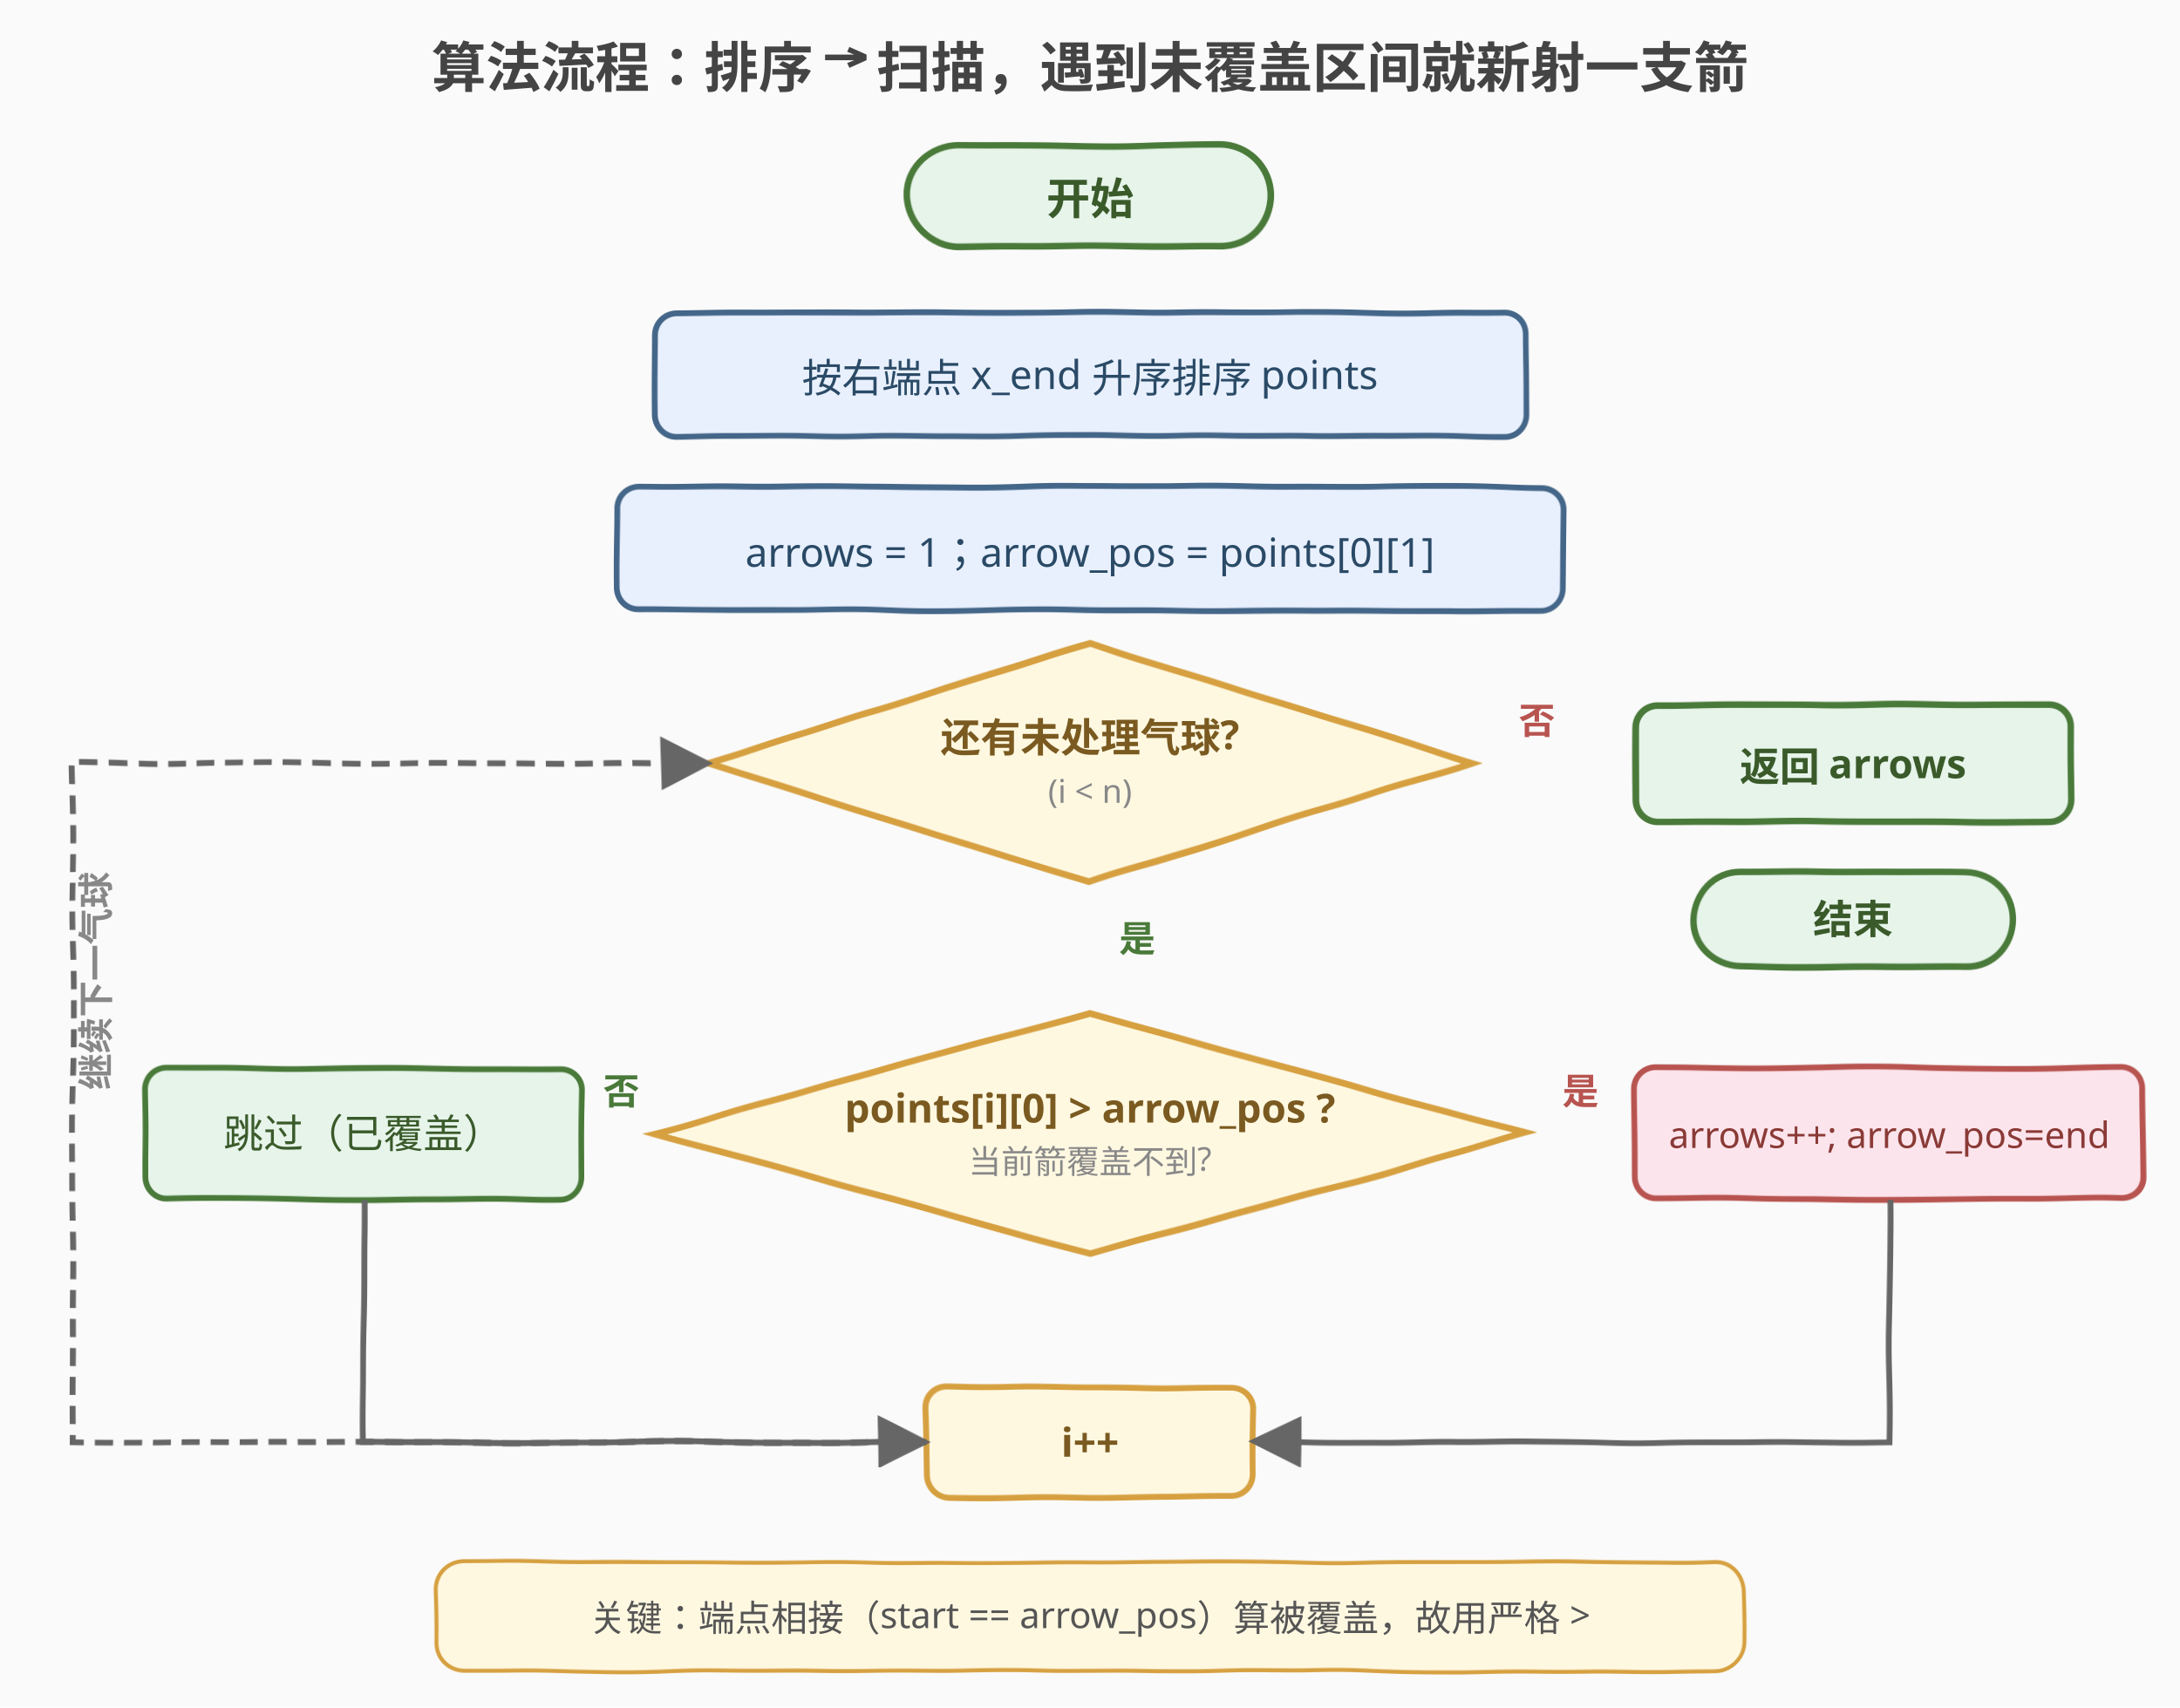
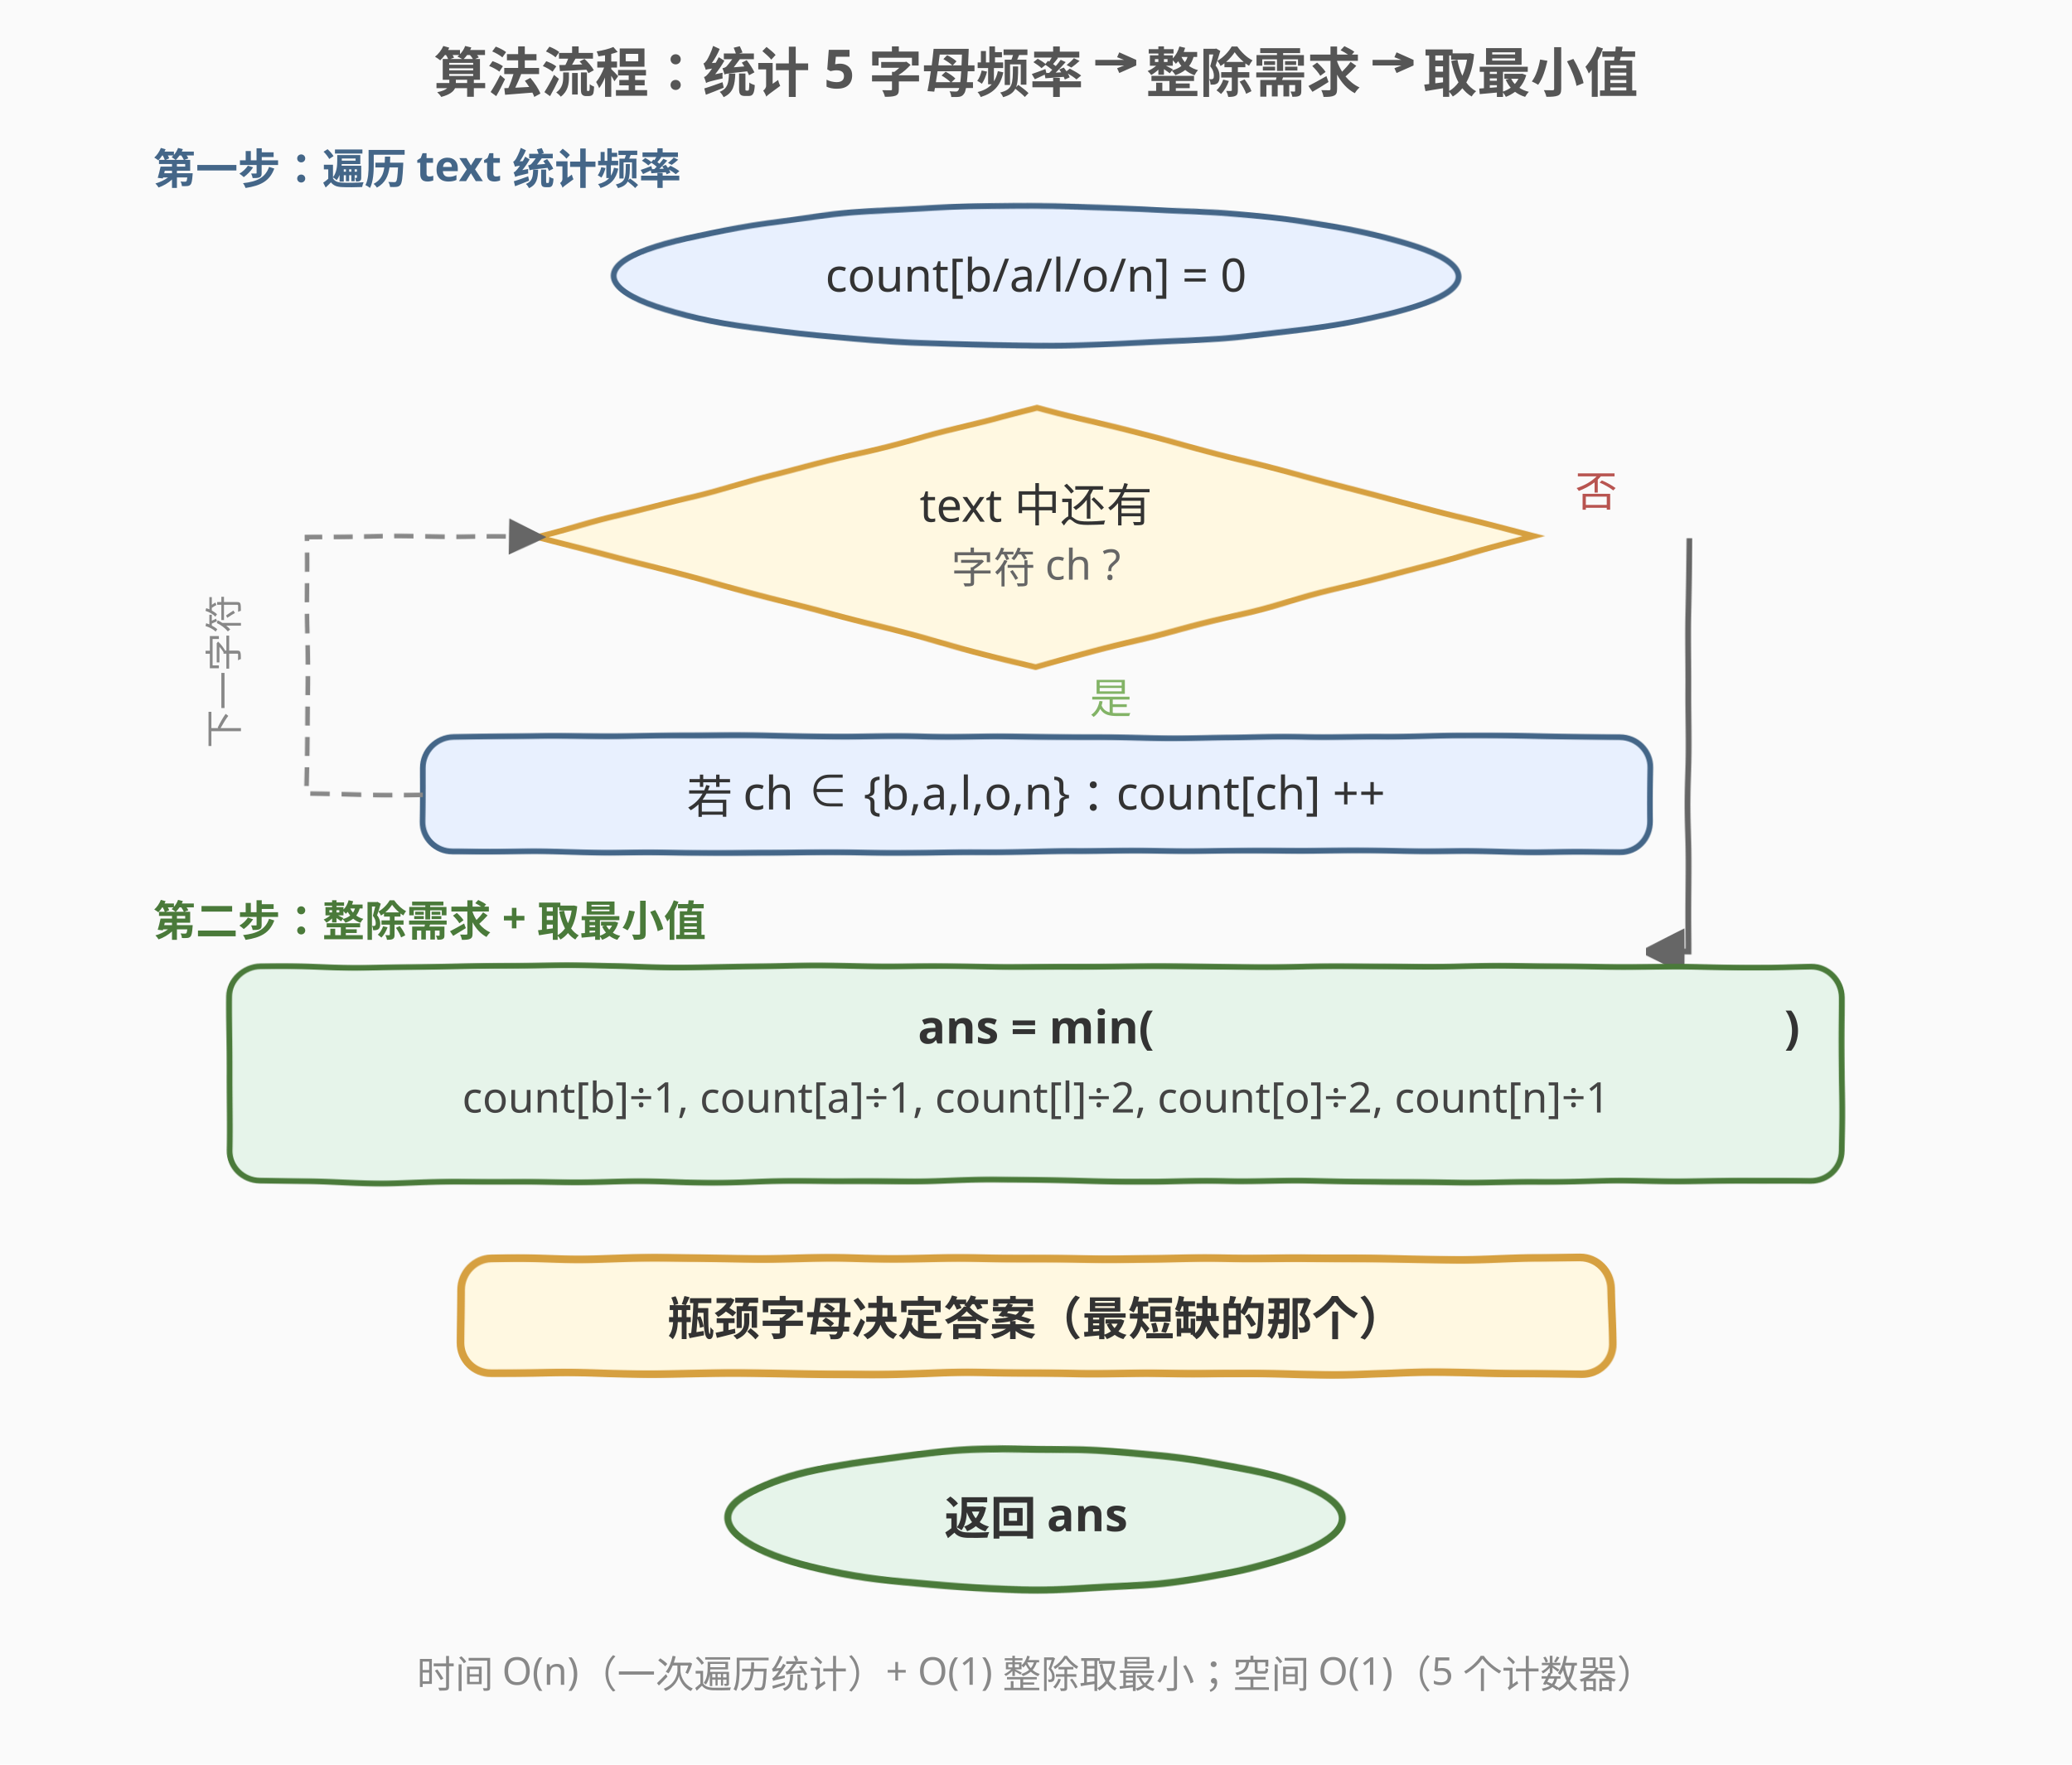
- <svg xmlns="http://www.w3.org/2000/svg" viewBox="0 0 600 470" font-family="'Comic Sans MS', 'Segoe UI', 'Kaiti SC', 楷体, cursive">
+ <svg xmlns="http://www.w3.org/2000/svg" viewBox="0 0 540 460" font-family="'Comic Sans MS', 'Segoe UI', 'Kaiti SC', 楷体, cursive">
  <defs>
+     <filter id="rough">
+       <feTurbulence type="fractalNoise" baseFrequency="0.02" numOctaves="2" seed="3" />
+       <feDisplacementMap in="SourceGraphic" scale="2" />
+     </filter>
    <filter id="rough2">
      <feTurbulence type="fractalNoise" baseFrequency="0.025" numOctaves="2" seed="7" />
      <feDisplacementMap in="SourceGraphic" scale="1.5" />
    </filter>
-     <marker id="arr" markerWidth="9" markerHeight="9" refX="7" refY="4.5" orient="auto">
-       <path d="M 0 0 L 9 4.5 L 0 9 z" fill="#666" />
+     <marker id="arr" markerWidth="8" markerHeight="8" refX="6" refY="4" orient="auto">
+       <path d="M 0 0 L 8 4 L 0 8 z" fill="#666" />
    </marker>
  </defs>
-   <rect width="600" height="470" fill="#fafafa" />
-   <text x="300" y="24" text-anchor="middle" font-size="15" fill="#444" font-weight="bold">算法流程：排序 → 扫描，遇到未覆盖区间就新射一支箭</text>
-   <rect x="250" y="40" width="100" height="28" rx="14" fill="#e6f4ea" stroke="#4a7a3a" stroke-width="1.8" filter="url(#rough2)" />
-   <text x="300" y="59" text-anchor="middle" font-size="12" fill="#3a5a2a" font-weight="bold">开始</text>
-   <rect x="180" y="86" width="240" height="34" rx="6" fill="#e8f0fe" stroke="#446688" stroke-width="1.6" filter="url(#rough2)" />
-   <text x="300" y="108" text-anchor="middle" font-size="11" fill="#2a4a66">按右端点 x_end 升序排序 points</text>
-   <rect x="170" y="134" width="260" height="34" rx="6" fill="#e8f0fe" stroke="#446688" stroke-width="1.6" filter="url(#rough2)" />
-   <text x="300" y="156" text-anchor="middle" font-size="11" fill="#2a4a66">arrows = 1；arrow_pos = points[0][1]</text>
-   <polygon points="300,177 405,210 300,243 195,210" fill="#fff8e1" stroke="#d6a040" stroke-width="1.8" filter="url(#rough2)" />
-   <text x="300" y="207" text-anchor="middle" font-size="11" fill="#7a5a20" font-weight="bold">还有未处理气球?</text>
-   <text x="300" y="221" text-anchor="middle" font-size="9" fill="#888">(i &lt; n)</text>
-   <polygon points="300,279 420,312 300,345 180,312" fill="#fff8e1" stroke="#d6a040" stroke-width="1.8" filter="url(#rough2)" />
-   <text x="300" y="309" text-anchor="middle" font-size="11" fill="#7a5a20" font-weight="bold">points[i][0] &gt; arrow_pos ?</text>
-   <text x="300" y="323" text-anchor="middle" font-size="9" fill="#888">当前箭覆盖不到?</text>
-   <rect x="450" y="294" width="140" height="36" rx="6" fill="#fce4ec" stroke="#b85450" stroke-width="1.6" filter="url(#rough2)" />
-   <text x="520" y="316" text-anchor="middle" font-size="10" fill="#8a3a36">arrows++; arrow_pos=end</text>
-   <rect x="40" y="294" width="120" height="36" rx="6" fill="#e6f4ea" stroke="#4a7a3a" stroke-width="1.6" filter="url(#rough2)" />
-   <text x="100" y="316" text-anchor="middle" font-size="11" fill="#3a5a2a">跳过（已覆盖）</text>
-   <rect x="255" y="382" width="90" height="30" rx="6" fill="#fff8e1" stroke="#d6a040" stroke-width="1.6" filter="url(#rough2)" />
-   <text x="300" y="401" text-anchor="middle" font-size="11" fill="#7a5a20" font-weight="bold">i++</text>
-   <rect x="450" y="194" width="120" height="32" rx="6" fill="#e6f4ea" stroke="#4a7a3a" stroke-width="1.8" filter="url(#rough2)" />
-   <text x="510" y="215" text-anchor="middle" font-size="11" fill="#3a5a2a" font-weight="bold">返回 arrows</text>
-   <rect x="466" y="240" width="88" height="26" rx="13" fill="#e6f4ea" stroke="#4a7a3a" stroke-width="1.8" filter="url(#rough2)" />
-   <text x="510" y="257" text-anchor="middle" font-size="11" fill="#3a5a2a" font-weight="bold">结束</text>
-   <line x1="300" y1="68" x2="300" y2="84" stroke="#666" stroke-width="1.6" marker-end="url(#arr)" filter="url(#rough2)" />
-   <line x1="300" y1="120" x2="300" y2="132" stroke="#666" stroke-width="1.6" marker-end="url(#arr)" filter="url(#rough2)" />
-   <line x1="300" y1="168" x2="300" y2="175" stroke="#666" stroke-width="1.6" marker-end="url(#arr)" filter="url(#rough2)" />
-   <line x1="300" y1="243" x2="300" y2="277" stroke="#666" stroke-width="1.6" marker-end="url(#arr)" filter="url(#rough2)" />
-   <text x="308" y="262" font-size="10" fill="#4a7a3a" font-weight="bold">是</text>
-   <line x1="405" y1="210" x2="448" y2="210" stroke="#666" stroke-width="1.6" marker-end="url(#arr)" filter="url(#rough2)" />
-   <text x="418" y="202" font-size="10" fill="#b85450" font-weight="bold">否</text>
-   <line x1="510" y1="226" x2="510" y2="238" stroke="#666" stroke-width="1.6" marker-end="url(#arr)" filter="url(#rough2)" />
-   <line x1="420" y1="312" x2="448" y2="312" stroke="#666" stroke-width="1.6" marker-end="url(#arr)" filter="url(#rough2)" />
-   <text x="430" y="304" font-size="10" fill="#b85450" font-weight="bold">是</text>
-   <line x1="180" y1="312" x2="162" y2="312" stroke="#666" stroke-width="1.6" marker-end="url(#arr)" filter="url(#rough2)" />
-   <text x="166" y="304" font-size="10" fill="#4a7a3a" font-weight="bold">否</text>
-   <path d="M 520 330 L 520 397 L 347 397" fill="none" stroke="#666" stroke-width="1.6" marker-end="url(#arr)" filter="url(#rough2)" />
-   <path d="M 100 330 L 100 397 L 253 397" fill="none" stroke="#666" stroke-width="1.6" marker-end="url(#arr)" filter="url(#rough2)" />
-   <path d="M 255 397 L 20 397 L 20 210 L 193 210" fill="none" stroke="#666" stroke-width="1.6" stroke-dasharray="5,3" marker-end="url(#arr)" filter="url(#rough2)" />
-   <text x="30" y="300" font-size="10" fill="#888" font-weight="bold" transform="rotate(-90 30 300)">继续下一气球</text>
-   <rect x="120" y="430" width="360" height="30" rx="8" fill="#fff8e1" stroke="#d6a040" stroke-width="1.1" filter="url(#rough2)" />
-   <text x="300" y="449" text-anchor="middle" font-size="10" fill="#555">关键：端点相接（start == arrow_pos）算被覆盖，故用严格 &gt;</text>
+   <rect width="540" height="460" fill="#fafafa" />
+   <text x="270" y="24" text-anchor="middle" font-size="14" fill="#555" font-weight="bold">算法流程：统计 5 字母频率 → 整除需求 → 取最小值</text>
+   <text x="40" y="48" font-size="11" fill="#446688" font-weight="bold">第一步：遍历 text 统计频率</text>
+   <ellipse cx="270" cy="72" rx="110" ry="18" fill="#e8f0fe" stroke="#446688" stroke-width="1.5" filter="url(#rough2)" />
+   <text x="270" y="76" text-anchor="middle" font-size="12" fill="#333">count[b/a/l/o/n] = 0</text>
+   <path d="M 270 90 L 270 104" stroke="#666" stroke-width="1.5" fill="none" marker-end="url(#arr)" filter="url(#rough2)" />
+   <polygon points="270,106 400,140 270,174 140,140" fill="#fff8e1" stroke="#d6a040" stroke-width="1.5" filter="url(#rough2)" />
+   <text x="270" y="136" text-anchor="middle" font-size="12" fill="#333">text 中还有</text>
+   <text x="270" y="152" text-anchor="middle" font-size="11" fill="#666">字符 ch ?</text>
+   <path d="M 400 140 L 440 140" stroke="#666" stroke-width="1.5" fill="none" marker-end="url(#arr)" filter="url(#rough2)" />
+   <text x="416" y="132" text-anchor="middle" font-size="11" fill="#b85450">否</text>
+   <path d="M 270 174 L 270 190" stroke="#666" stroke-width="1.5" fill="none" marker-end="url(#arr)" filter="url(#rough2)" />
+   <text x="284" y="186" font-size="11" fill="#82b366">是</text>
+   <rect x="110" y="192" width="320" height="30" fill="#e8f0fe" stroke="#446688" stroke-width="1.5" rx="8" filter="url(#rough2)" />
+   <text x="270" y="212" text-anchor="middle" font-size="12" fill="#333">若 ch ∈ {b,a,l,o,n}：count[ch] ++</text>
+   <path d="M 110 207 L 80 207 L 80 140 L 140 140" stroke="#888" stroke-width="1.2" fill="none" stroke-dasharray="5,3" marker-end="url(#arr)" filter="url(#rough2)" />
+   <text x="62" y="175" text-anchor="middle" font-size="10" fill="#888" transform="rotate(-90 62 175)">下一字符</text>
+   <text x="40" y="244" font-size="11" fill="#4a7a3a" font-weight="bold">第二步：整除需求 + 取最小值</text>
+   <path d="M 440 140 L 440 248 L 430 248" stroke="#666" stroke-width="1.5" fill="none" marker-end="url(#arr)" filter="url(#rough2)" />
+   <rect x="60" y="252" width="420" height="56" fill="#e6f4ea" stroke="#4a7a3a" stroke-width="1.5" rx="8" filter="url(#rough2)" />
+   <text x="270" y="272" text-anchor="middle" font-size="12" fill="#333" font-weight="bold">ans = min(</text>
+   <text x="270" y="290" text-anchor="middle" font-size="11" fill="#444">count[b]÷1, count[a]÷1, count[l]÷2, count[o]÷2, count[n]÷1</text>
+   <text x="465" y="272" font-size="12" fill="#333" font-weight="bold">)</text>
+   <path d="M 270 310 L 270 324" stroke="#666" stroke-width="1.5" fill="none" marker-end="url(#arr)" filter="url(#rough2)" />
+   <rect x="120" y="328" width="300" height="30" fill="#fff8e1" stroke="#d6a040" stroke-width="2" rx="8" filter="url(#rough2)" />
+   <text x="270" y="348" text-anchor="middle" font-size="12" fill="#333" font-weight="bold">瓶颈字母决定答案（最短缺的那个）</text>
+   <path d="M 270 360 L 270 374" stroke="#666" stroke-width="1.5" fill="none" marker-end="url(#arr)" filter="url(#rough2)" />
+   <ellipse cx="270" cy="396" rx="80" ry="18" fill="#e6f4ea" stroke="#4a7a3a" stroke-width="1.8" filter="url(#rough2)" />
+   <text x="270" y="400" text-anchor="middle" font-size="12" fill="#333" font-weight="bold">返回 ans</text>
+   <text x="270" y="440" text-anchor="middle" font-size="10" fill="#888">时间 O(n)（一次遍历统计）+ O(1) 整除取最小；空间 O(1)（5 个计数器）</text>
</svg>
